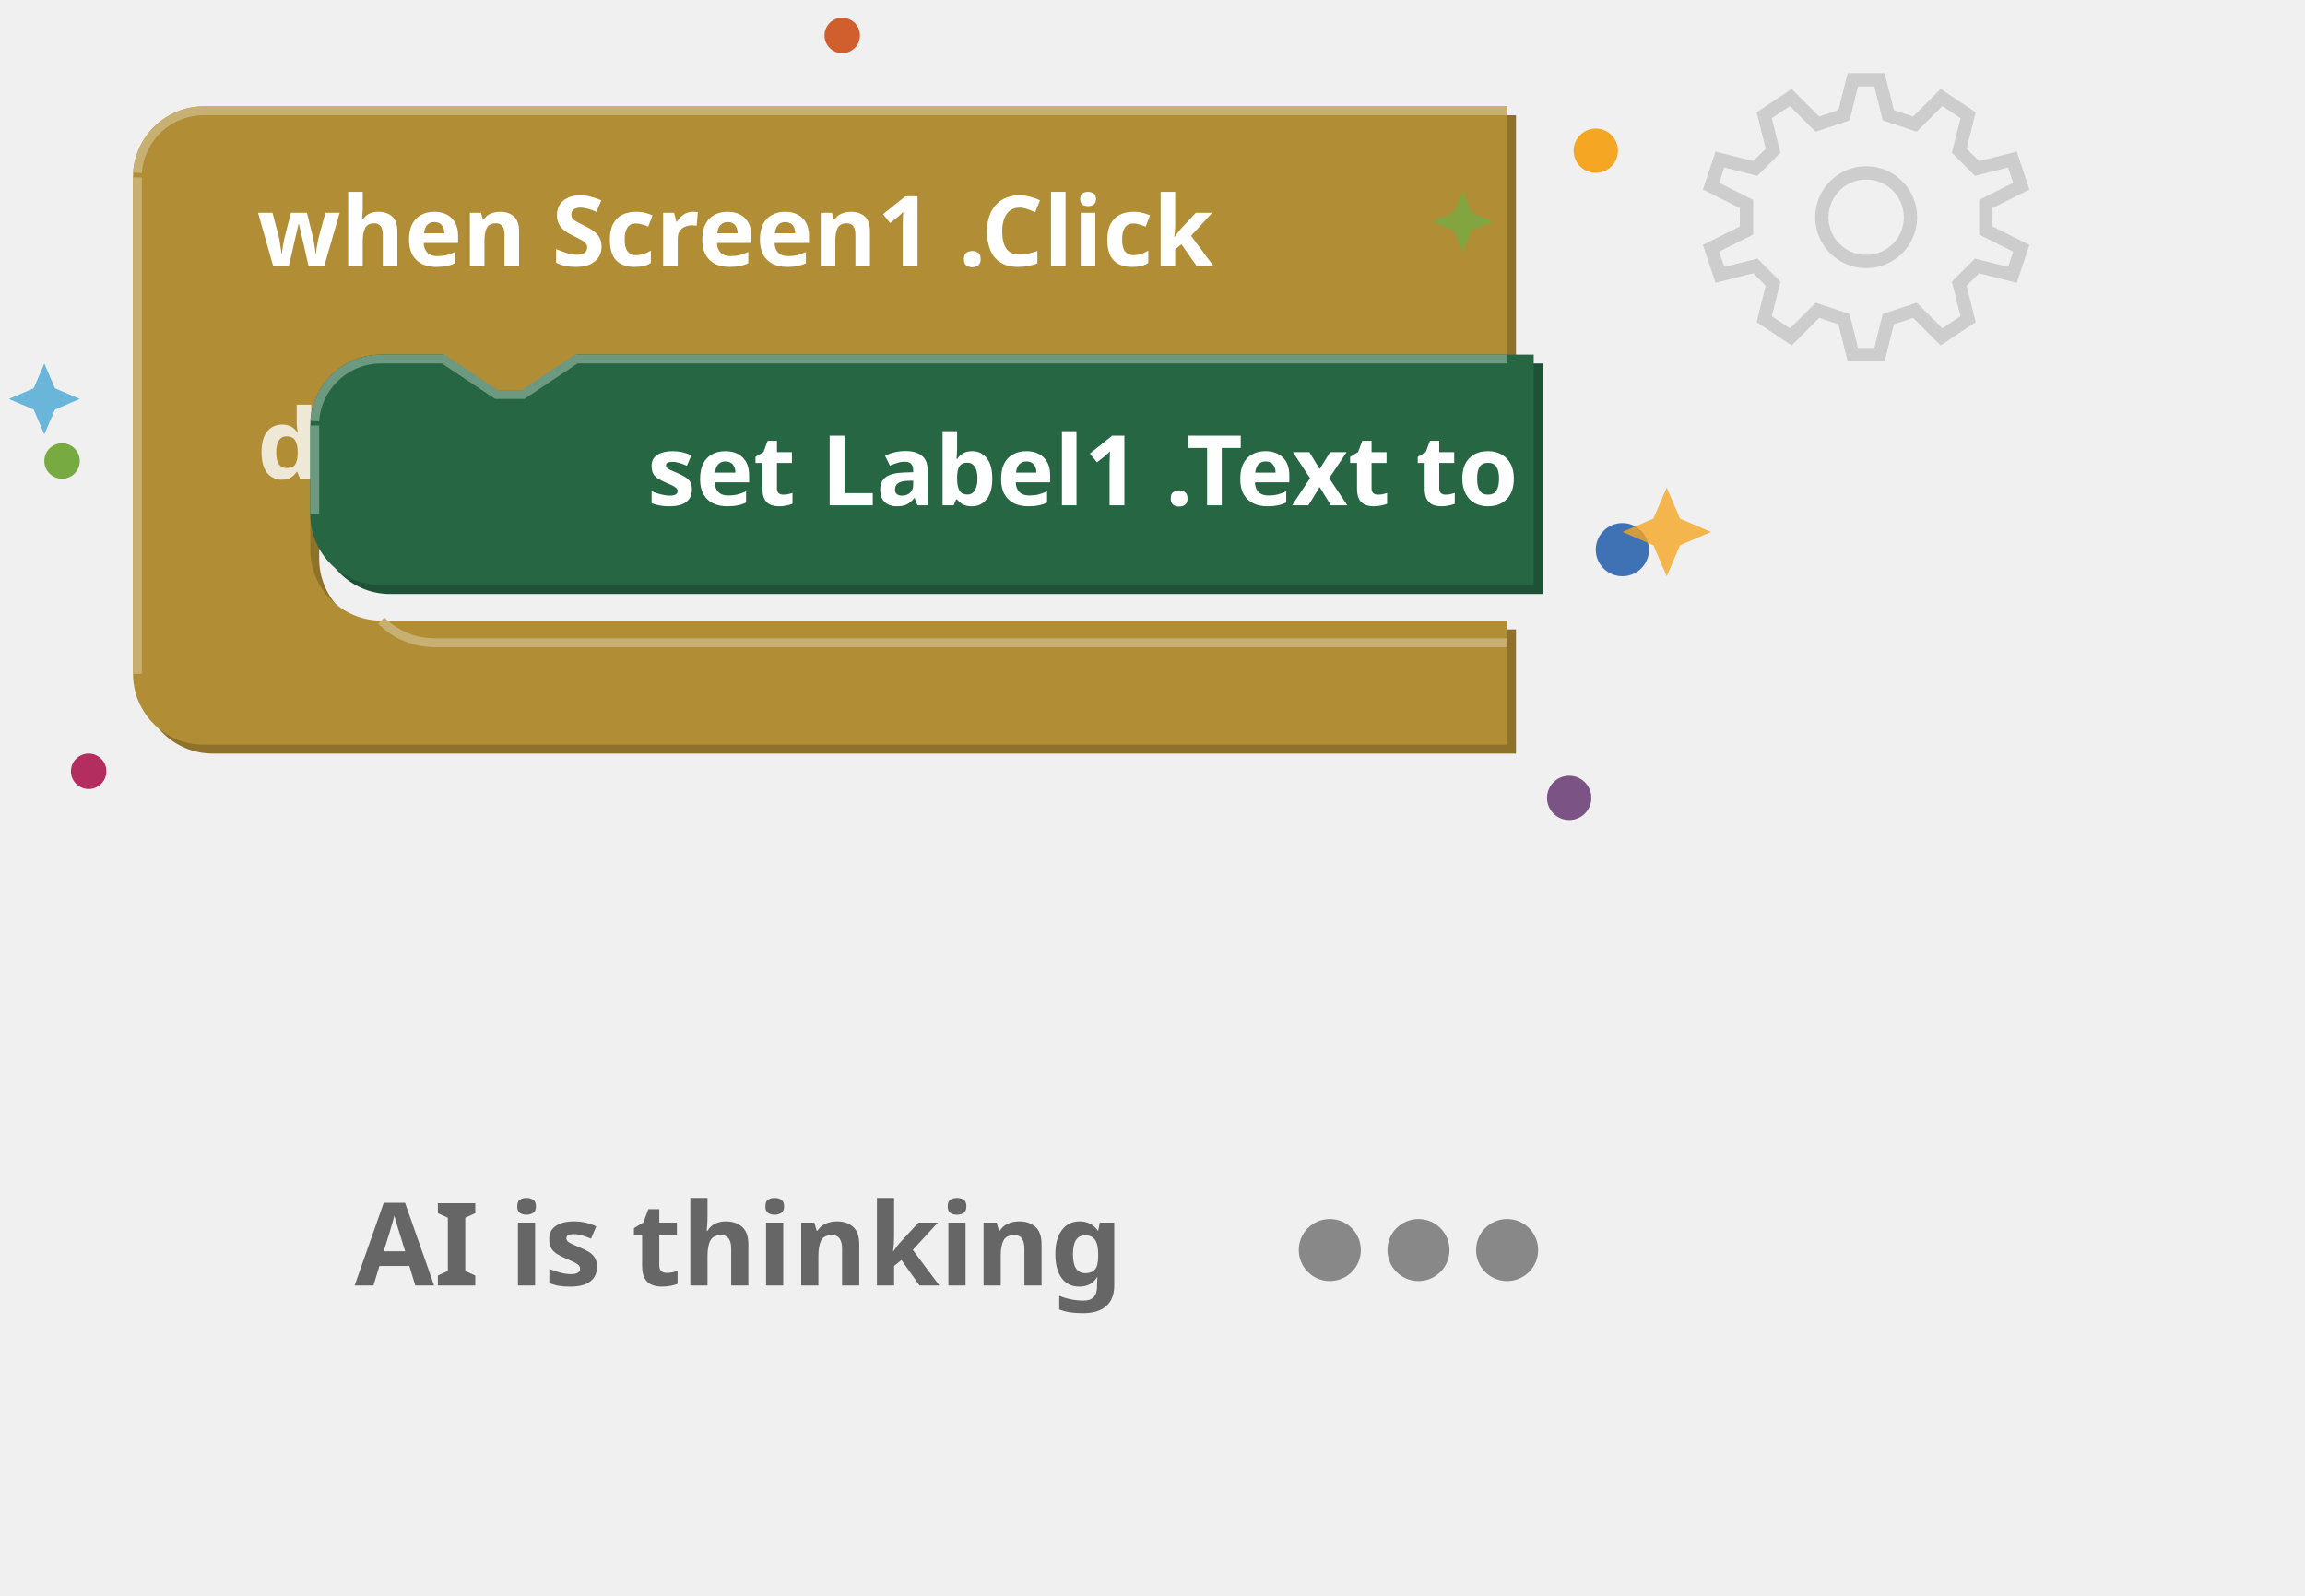
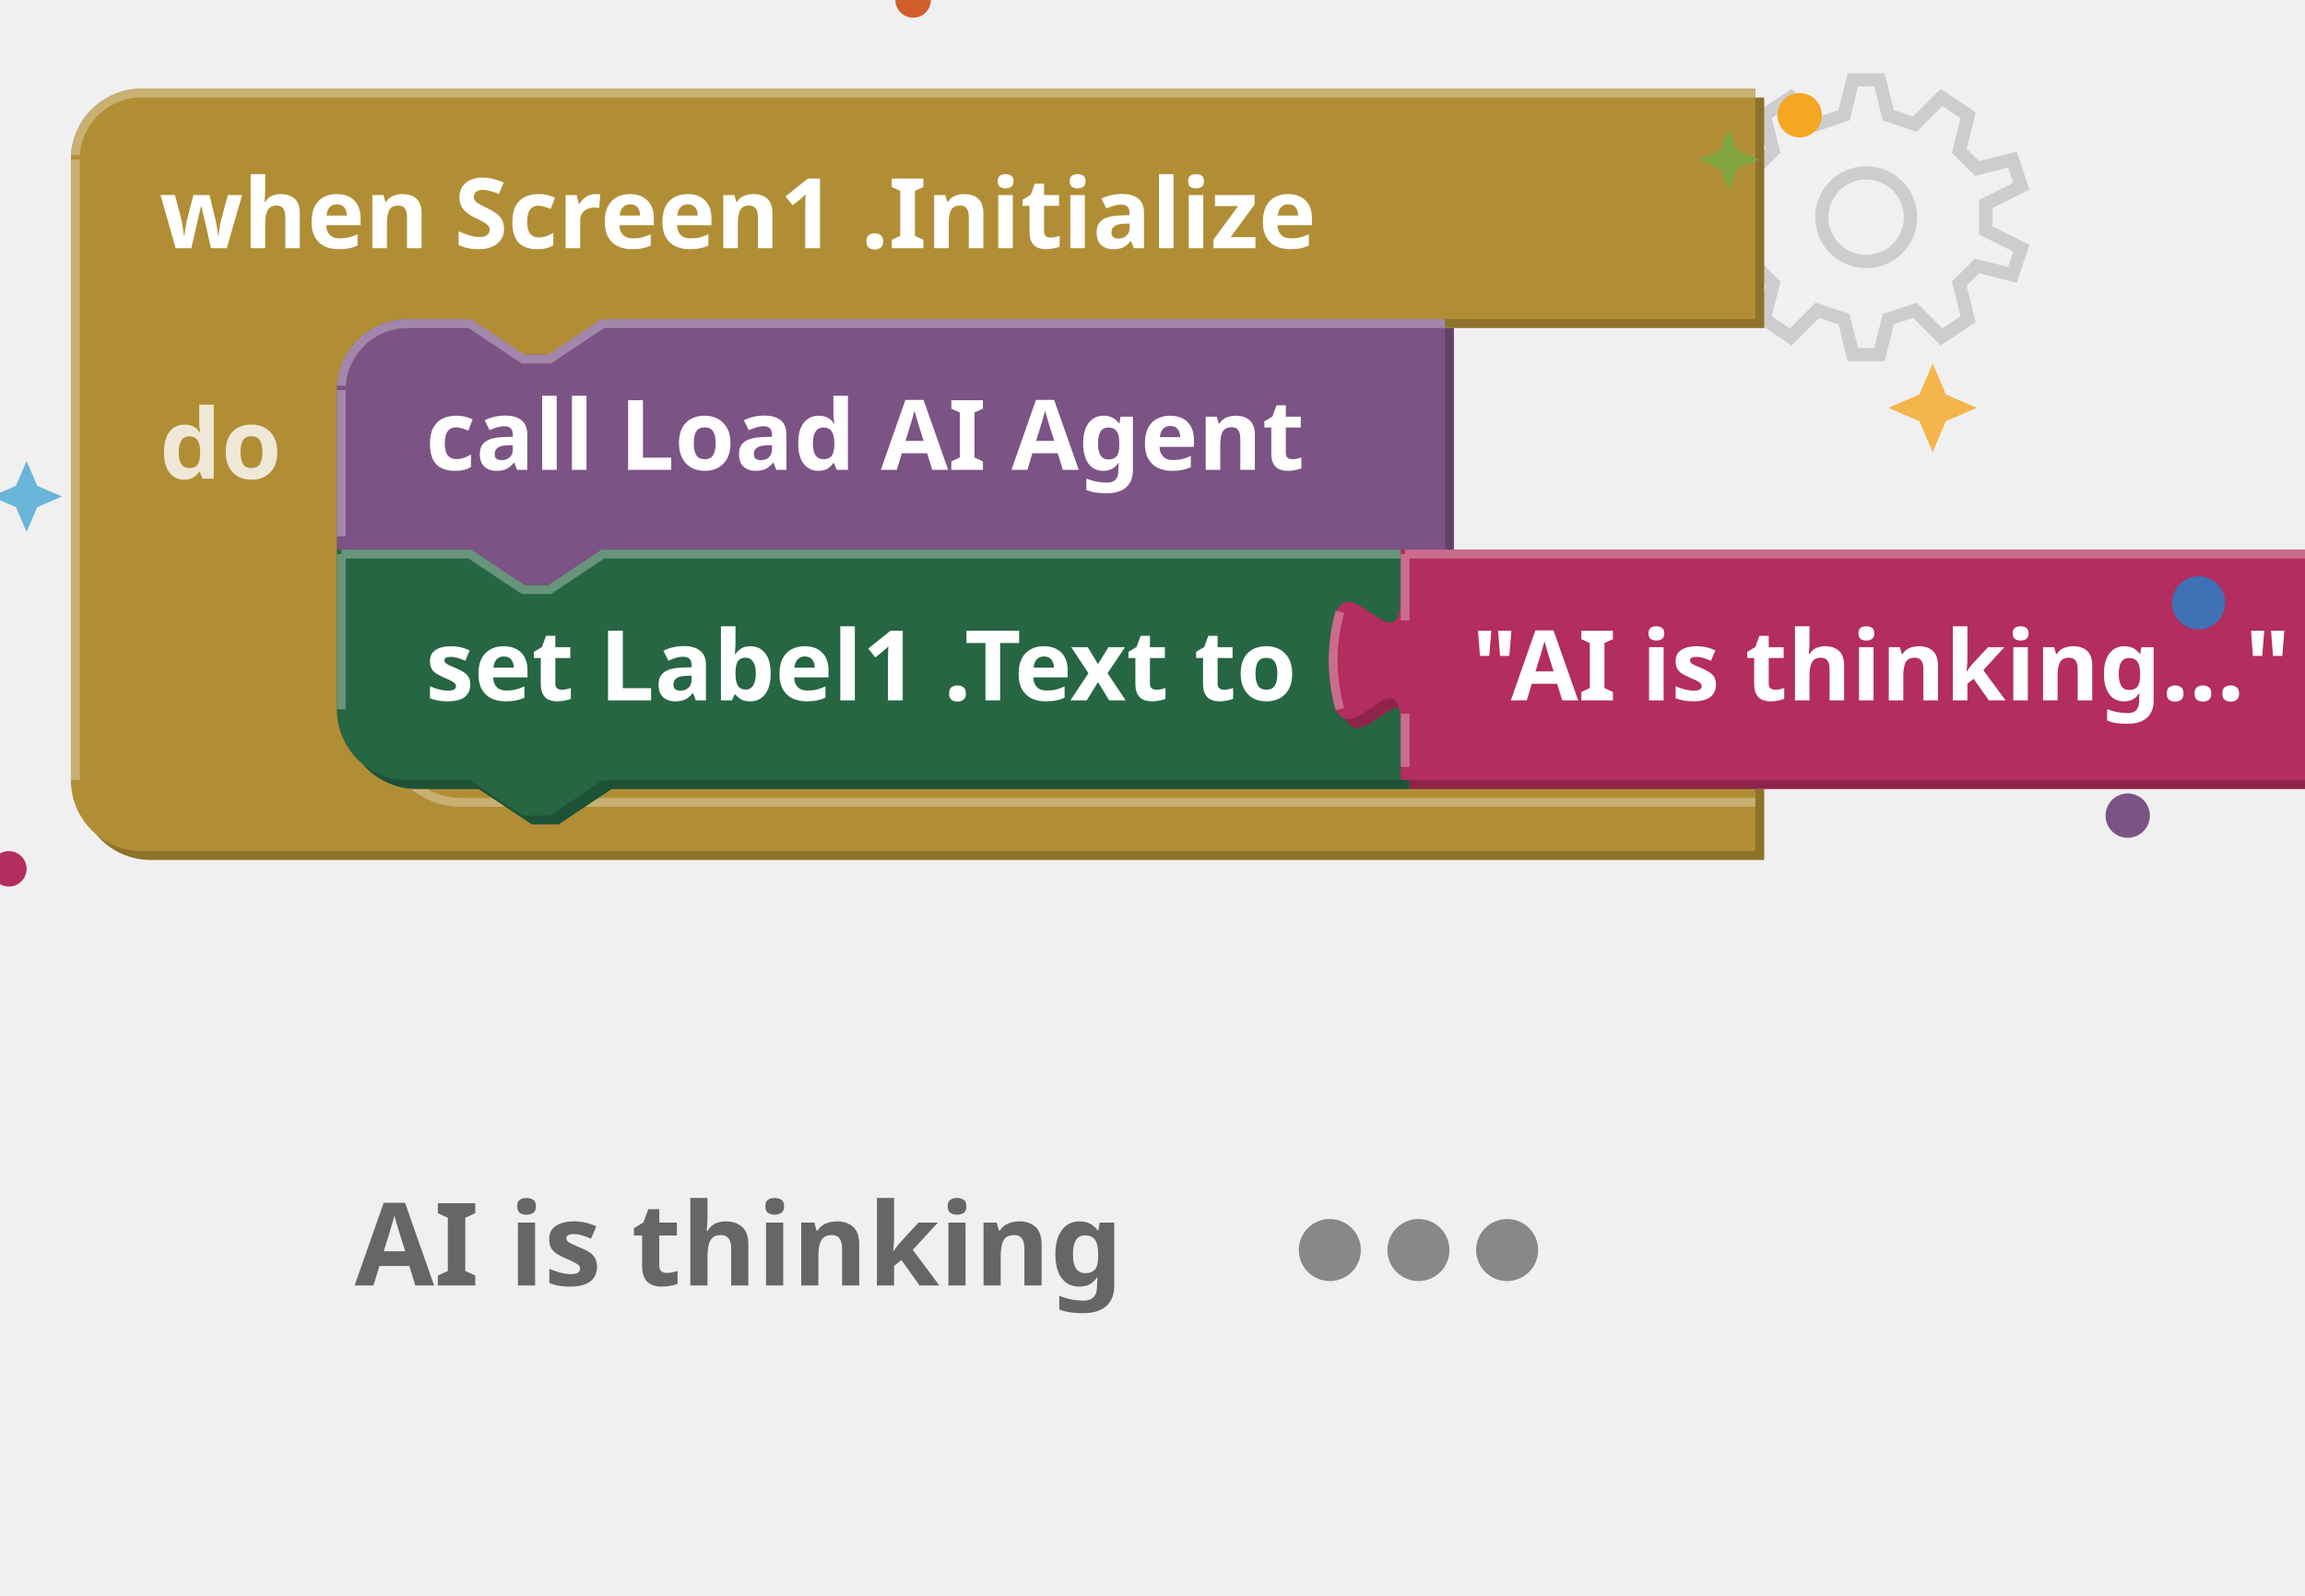
<svg xmlns="http://www.w3.org/2000/svg" viewBox="0 0 260 180" width="260" height="180">
  <defs>
    <style>
      .ai-stack { animation: aiFloat 3s ease-in-out infinite; }
      @keyframes aiFloat {
        0%, 100% { transform: translateY(0); }
        50%      { transform: translateY(-5px); }
      }
      .sparkle { animation: sparklePop 2s ease-in-out infinite; }
      .sp-d1 { animation-delay: 0s; }
      .sp-d2 { animation-delay: 0.5s; }
      .sp-d3 { animation-delay: 1s; }
      .sp-d4 { animation-delay: 1.5s; }
      .sp-d5 { animation-delay: 0.3s; }
      .sp-d6 { animation-delay: 0.8s; }
      @keyframes sparklePop {
        0%, 100% { opacity: 0; transform: scale(0.3); }
        50%      { opacity: 1; transform: scale(1); }
      }
      .gear-wrap { transform-origin: 210px 25px; animation: spin 4s linear infinite; }
      @keyframes spin { from { transform: rotate(0deg); } to { transform: rotate(360deg); } }
      .dot { animation: dotPulse 1.5s ease-in-out infinite; }
      .dot-d1 { animation-delay: 0s; }
      .dot-d2 { animation-delay: 0.3s; }
      .dot-d3 { animation-delay: 0.6s; }
      @keyframes dotPulse {
        0%, 100% { opacity: 0.2; }
        50%      { opacity: 1; }
      }
      .bt { font-family: sans-serif; font-size: 11px; font-weight: bold; fill: #fff; }
      .label-text { font-family: sans-serif; font-size: 13px; fill: #666; font-weight: 600; }
    </style>
  </defs>
  <g class="gear-wrap">
    <path d="M 209,40 L 212,40 L 213,36 L 216,35 L 219,38 L 222,36 L 221,32 L 223,30 L 227,31 L 228,28 L 224,26 L 224,23 L 228,21 L 227,18 L 223,19 L 221,17 L 222,13 L 219,11 L 216,14 L 213,13 L 212,9 L 209,9 L 208,13 L 205,14 L 202,11 L 199,13 L 200,17 L 198,19 L 194,18 L 193,21 L 197,23 L 197,26 L 193,28 L 194,31 L 198,30 L 200,32 L 199,36 L 202,38 L 205,35 L 208,36 Z" fill="none" stroke="#aaa" stroke-width="1.5" opacity="0.5" />
    <circle cx="210.5" cy="24.5" r="5" fill="none" stroke="#aaa" stroke-width="1.5" opacity="0.5" />
  </g>
-   <g transform="translate(15, 12)">
+   <g transform="translate(8, 10)">
    <g class="ai-stack">
-       <path transform="translate(1,1)" fill="#8e722a" d="m 0,0 m 0,8 a 8 8 0 0,1 8,-8 h 147 V 28 H 50 l -6,4 -3,0 -6,-4 h -7 a 8 8 0 0,0 -8,8 v 14 a 8 8 0 0,0 8,8 H 155 V 72 h -147 a 8 8 0 0,1 -8,-8 z" />
-       <path fill="#b18e35" stroke="none" d="m 0,0 m 0,8 a 8 8 0 0,1 8,-8 h 147 V 28 H 50 l -6,4 -3,0 -6,-4 h -7 a 8 8 0 0,0 -8,8 v 14 a 8 8 0 0,0 8,8 H 155 V 72 h -147 a 8 8 0 0,1 -8,-8 z" />
-       <path fill="none" stroke="#c8b072" stroke-width="1" d="m 0.5,7.5 a 7.5 7.5 0 0,1 7.5,-7 H 155 M 28,58 a 8.5 8.5 0 0,0 6,2.5 H 155 M 0.5,64 V 8" />
-       <text class="bt" x="14" y="18">when Screen1 .Click</text>
-       <text class="bt" x="14" y="42" font-size="10" opacity="0.8">do</text>
-       <g transform="translate(20, 28)">
-         <path transform="translate(1,1)" fill="#1e5236" d="m 0,0 m 0,8 a 8 8 0 0,1 8,-8 h 7 l 6,4 3,0 6,-4 h 108 V 26 h -130 a 8 8 0 0,1 -8,-8 z" />
-         <path fill="#266643" stroke="none" d="m 0,0 m 0,8 a 8 8 0 0,1 8,-8 h 7 l 6,4 3,0 6,-4 h 108 V 26 h -130 a 8 8 0 0,1 -8,-8 z" />
-         <path fill="none" stroke="#6d9980" stroke-width="1" d="m 0.5,7.5 a 7.5 7.5 0 0,1 7.5,-7 H 15 l 6,4 3,0 6,-4 H 135 M 0.5,18 V 8" />
-         <text class="bt" x="38" y="17">set Label1 .Text  to</text>
+       <path transform="translate(1,1)" fill="#8e722a" d="m 0,8 a 8 8 0 0,1 8,-8 h 182 V 26 H 60 l -6,4 -3,0 -6,-4 h -7 a 8 8 0 0,0 -8,8 v 36 a 8 8 0 0,0 8,8 H 190 V 86 h -182 a 8 8 0 0,1 -8,-8 z" />
+       <path fill="#b18e35" stroke="none" d="m 0,8 a 8 8 0 0,1 8,-8 h 182 V 26 H 60 l -6,4 -3,0 -6,-4 h -7 a 8 8 0 0,0 -8,8 v 36 a 8 8 0 0,0 8,8 H 190 V 86 h -182 a 8 8 0 0,1 -8,-8 z" />
+       <path fill="none" stroke="#c8b072" stroke-width="1" d="m 0.5,7.5 a 7.5 7.5 0 0,1 7.5,-7 H 190 M 38,78 a 8.5 8.5 0 0,0 6,2.5 H 190 M 0.5,78 V 8" />
+       <text class="bt" x="10" y="18">when Screen1 .Initialize</text>
+       <text class="bt" x="10" y="44" font-size="10" opacity="0.8">do</text>
+       <g transform="translate(30, 26)">
+         <path transform="translate(1,1)" fill="#63426a" d="m 0,8 a 8 8 0 0,1 8,-8 h 7 l 6,4 3,0 6,-4 h 95 V 26 h -95 l -6,4 -3,0 -6,-4 H 0 z" />
+         <path fill="#7c5385" stroke="none" d="m 0,8 a 8 8 0 0,1 8,-8 h 7 l 6,4 3,0 6,-4 h 95 V 26 h -95 l -6,4 -3,0 -6,-4 H 0 z" />
+         <path fill="none" stroke="#a387aa" stroke-width="1" d="m 0.5,7.5 a 7.5 7.5 0 0,1 7.5,-7 H 15 l 6,4 3,0 6,-4 H 125 M 0.5,24.5 V 8" />
+         <text class="bt" x="10" y="17">call Load AI Agent</text>
+       </g>
+       <g transform="translate(30, 52)">
+         <path transform="translate(1,1)" fill="#1e5236" d="m 0,0 h 15 l 6,4 3,0 6,-4 h 90 v 5 c 0,10 -8,-8 -8,7.5 s 8,-2.5 8,7.5 v 1 V 26 h -90 l -6,4 -3,0 -6,-4 h -7 a 8 8 0 0,1 -8,-8 z" />
+         <path fill="#266643" stroke="none" d="m 0,0 h 15 l 6,4 3,0 6,-4 h 90 v 5 c 0,10 -8,-8 -8,7.5 s 8,-2.5 8,7.5 v 1 V 26 h -90 l -6,4 -3,0 -6,-4 h -7 a 8 8 0 0,1 -8,-8 z" />
+         <path fill="none" stroke="#67947b" stroke-width="1" d="m 0.5,0.5 H 15 l 6,4 3,0 6,-4 H 120 M 120,5 m -5,14.3 l 3.68,-2.1 M 0.5,18 V 0.5" />
+         <text class="bt" x="10" y="17">set Label1 .Text  to</text>
+         <g transform="translate(112, 0)">
+           <path transform="translate(1,1)" fill="#8f244b" d="m 8,0 h 112 V 26 h -112 H 8 V 20 c 0,-10 -8,8 -8,-7.5 s 8,2.5 8,-7.5 z" />
+           <path fill="#b32d5e" stroke="none" d="m 8,0 h 112 V 26 h -112 H 8 V 20 c 0,-10 -8,8 -8,-7.5 s 8,2.5 8,-7.5 z" />
+           <path fill="none" stroke="#ca6c8e" stroke-width="1" d="m 8.5,0.5 H 119 M 8.5,24.5 V 20 v -1.5 m -7.36,-0.5 q -1.52,-5.5 0,-11 m 7.36,1 V 0.5" />
+           <text class="bt" x="16" y="17">"AI is thinking..."</text>
+         </g>
      </g>
    </g>
  </g>
-   <g transform="translate(15, 12)">
-     <circle class="sparkle sp-d1" cx="165" cy="5" r="2.5" fill="#F5A623" />
-     <circle class="sparkle sp-d2" cx="-8" cy="40" r="2" fill="#77AB41" />
-     <circle class="sparkle sp-d3" cx="168" cy="50" r="3" fill="#3F71B5" />
-     <circle class="sparkle sp-d4" cx="-5" cy="75" r="2" fill="#B32D5E" />
-     <circle class="sparkle sp-d5" cx="162" cy="78" r="2.5" fill="#7C5385" />
-     <circle class="sparkle sp-d6" cx="80" cy="-8" r="2" fill="#D05F2D" />
+   <g transform="translate(8, 10)">
+     <circle class="sparkle sp-d1" cx="195" cy="3" r="2.5" fill="#F5A623" />
+     <circle class="sparkle sp-d2" cx="-10" cy="48" r="2" fill="#77AB41" />
+     <circle class="sparkle sp-d3" cx="240" cy="58" r="3" fill="#3F71B5" />
+     <circle class="sparkle sp-d4" cx="-7" cy="88" r="2" fill="#B32D5E" />
+     <circle class="sparkle sp-d5" cx="232" cy="82" r="2.5" fill="#7C5385" />
+     <circle class="sparkle sp-d6" cx="95" cy="-10" r="2" fill="#D05F2D" />
  </g>
-   <g class="sparkle sp-d2" transform="translate(188, 60)">
+   <g class="sparkle sp-d2" transform="translate(218, 46)">
    <path d="M 0,-5 L 1.5,-1.5 L 5,0 L 1.5,1.5 L 0,5 L -1.5,1.5 L -5,0 L -1.5,-1.5 Z" fill="#F5A623" opacity="0.8" />
  </g>
-   <g class="sparkle sp-d4" transform="translate(5, 45)">
+   <g class="sparkle sp-d4" transform="translate(3, 56)">
    <path d="M 0,-4 L 1.2,-1.2 L 4,0 L 1.2,1.2 L 0,4 L -1.2,1.2 L -4,0 L -1.2,-1.2 Z" fill="#49A6D4" opacity="0.8" />
  </g>
-   <g class="sparkle sp-d6" transform="translate(165, 25)">
+   <g class="sparkle sp-d6" transform="translate(195, 18)">
    <path d="M 0,-3.5 L 1,-1 L 3.5,0 L 1,1 L 0,3.5 L -1,1 L -3.5,0 L -1,-1 Z" fill="#77AB41" opacity="0.8" />
  </g>
  <text class="label-text" x="40" y="145">AI is thinking</text>
  <circle class="dot dot-d1" cx="150" cy="141" r="3.5" fill="#888" />
  <circle class="dot dot-d2" cx="160" cy="141" r="3.5" fill="#888" />
  <circle class="dot dot-d3" cx="170" cy="141" r="3.5" fill="#888" />
</svg>
